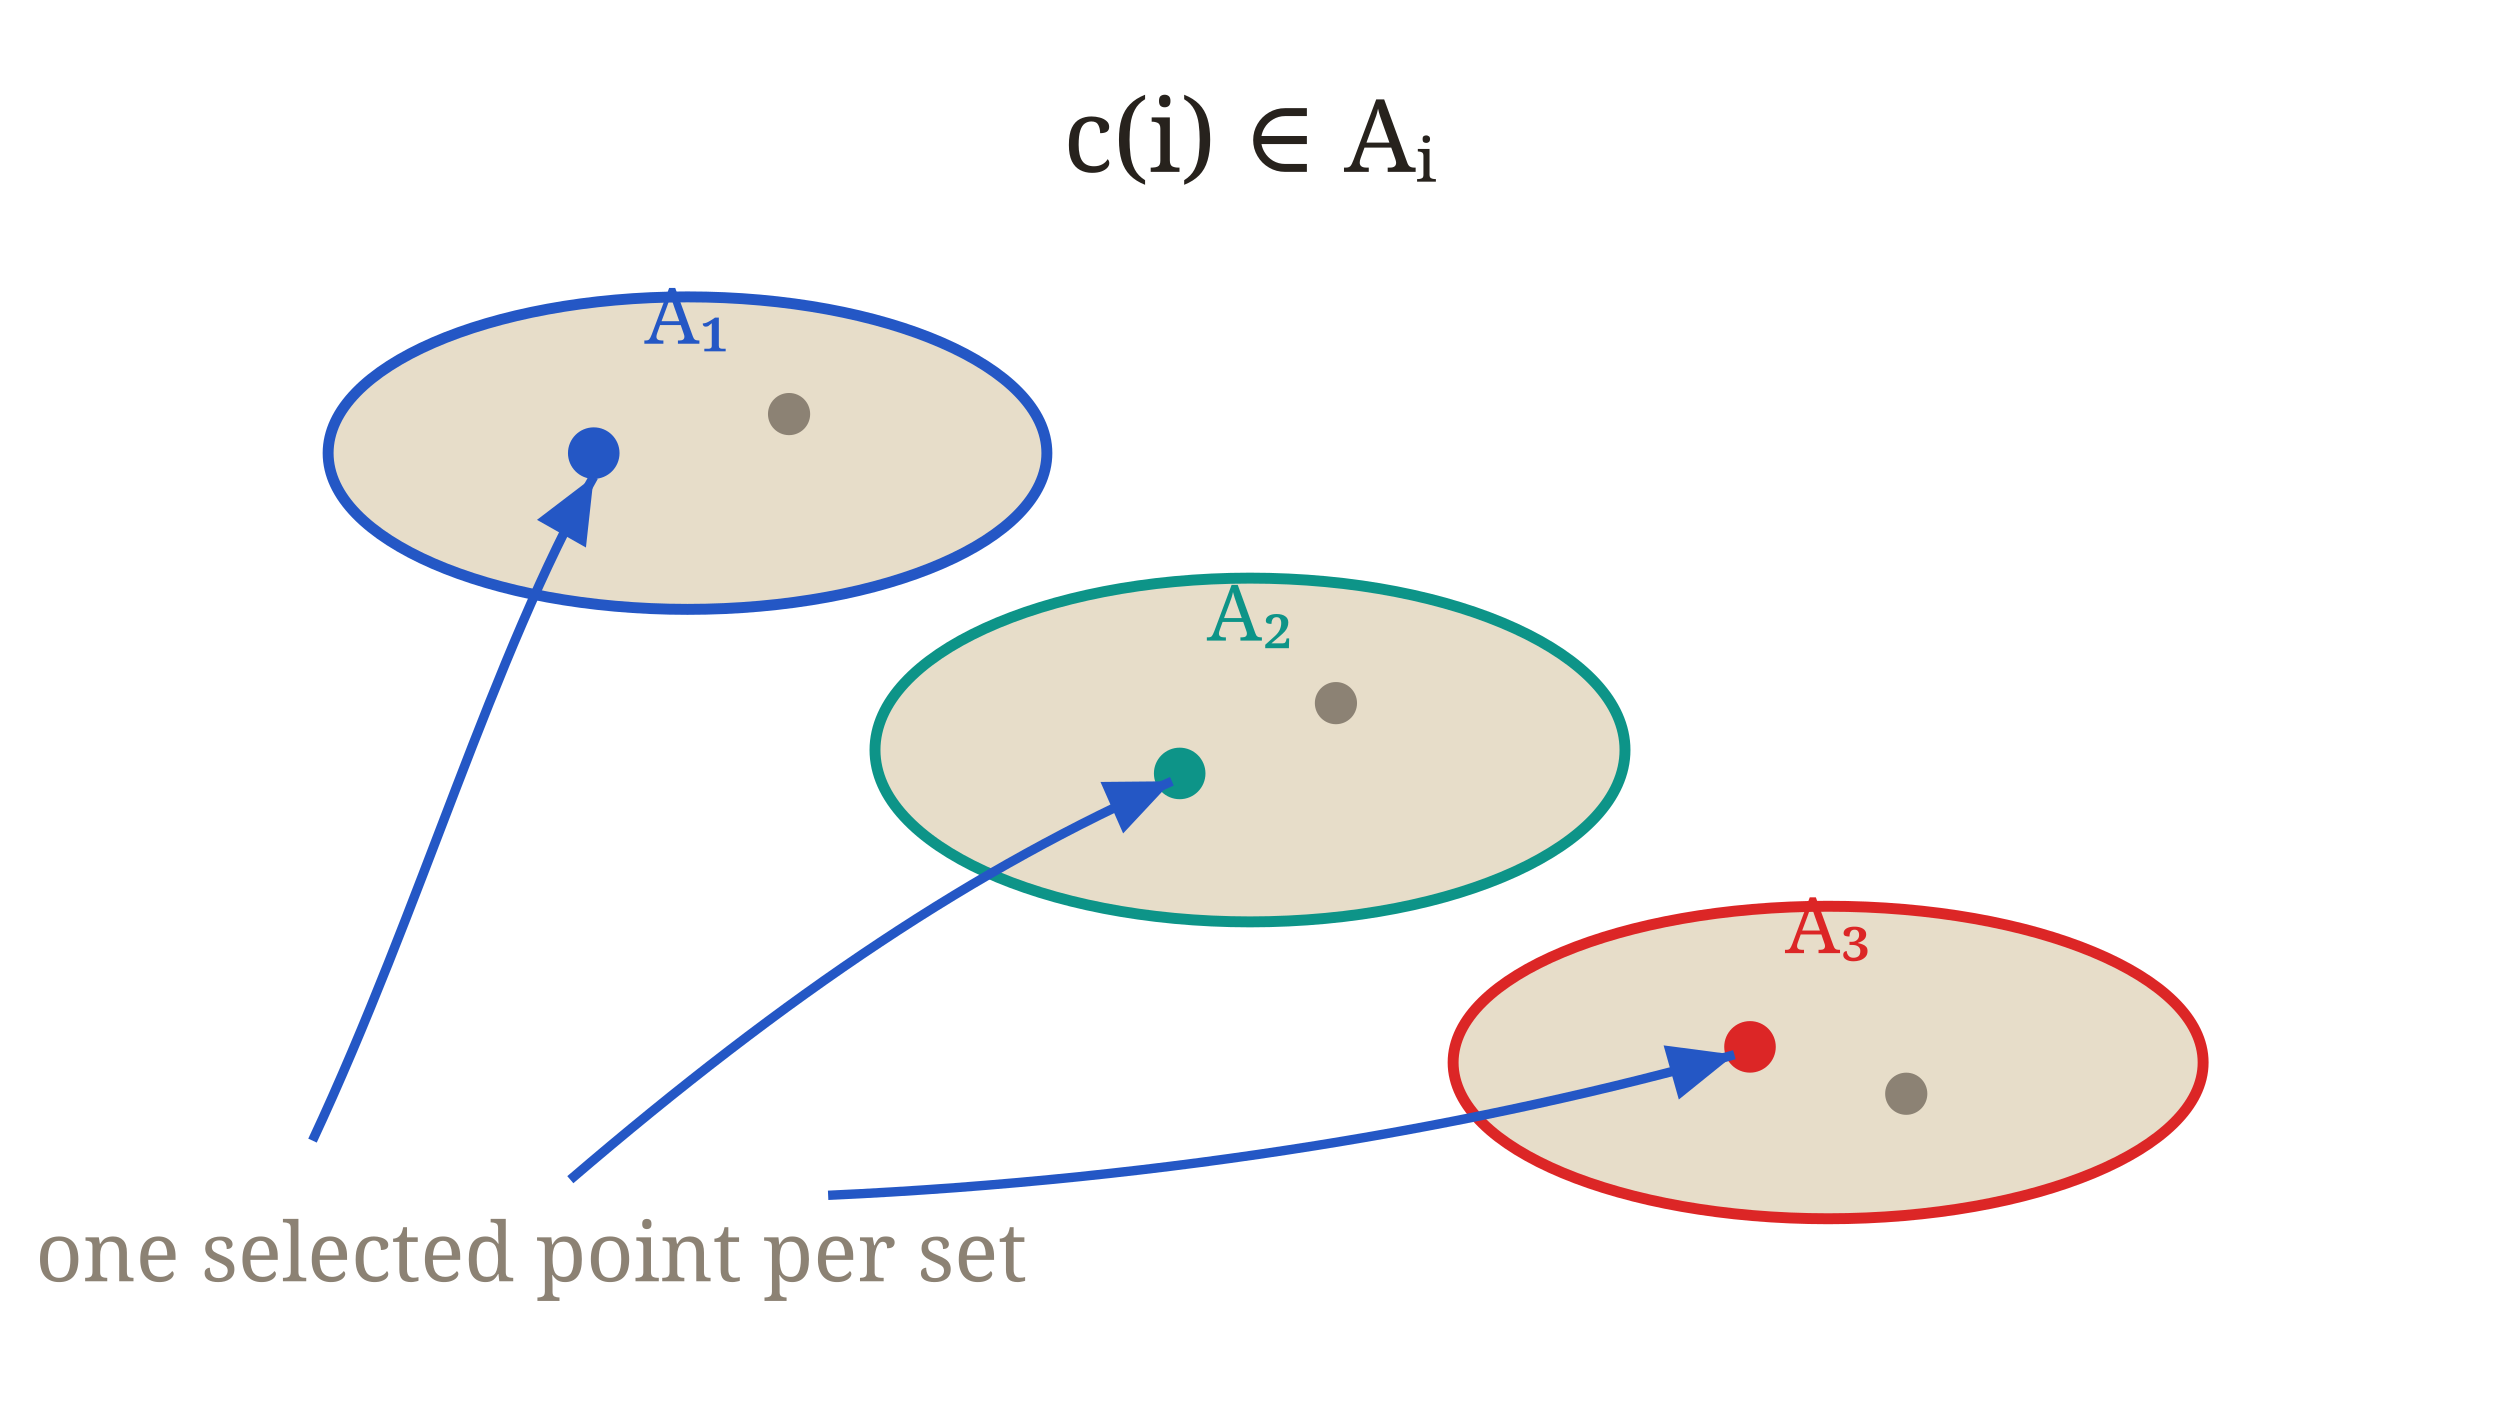
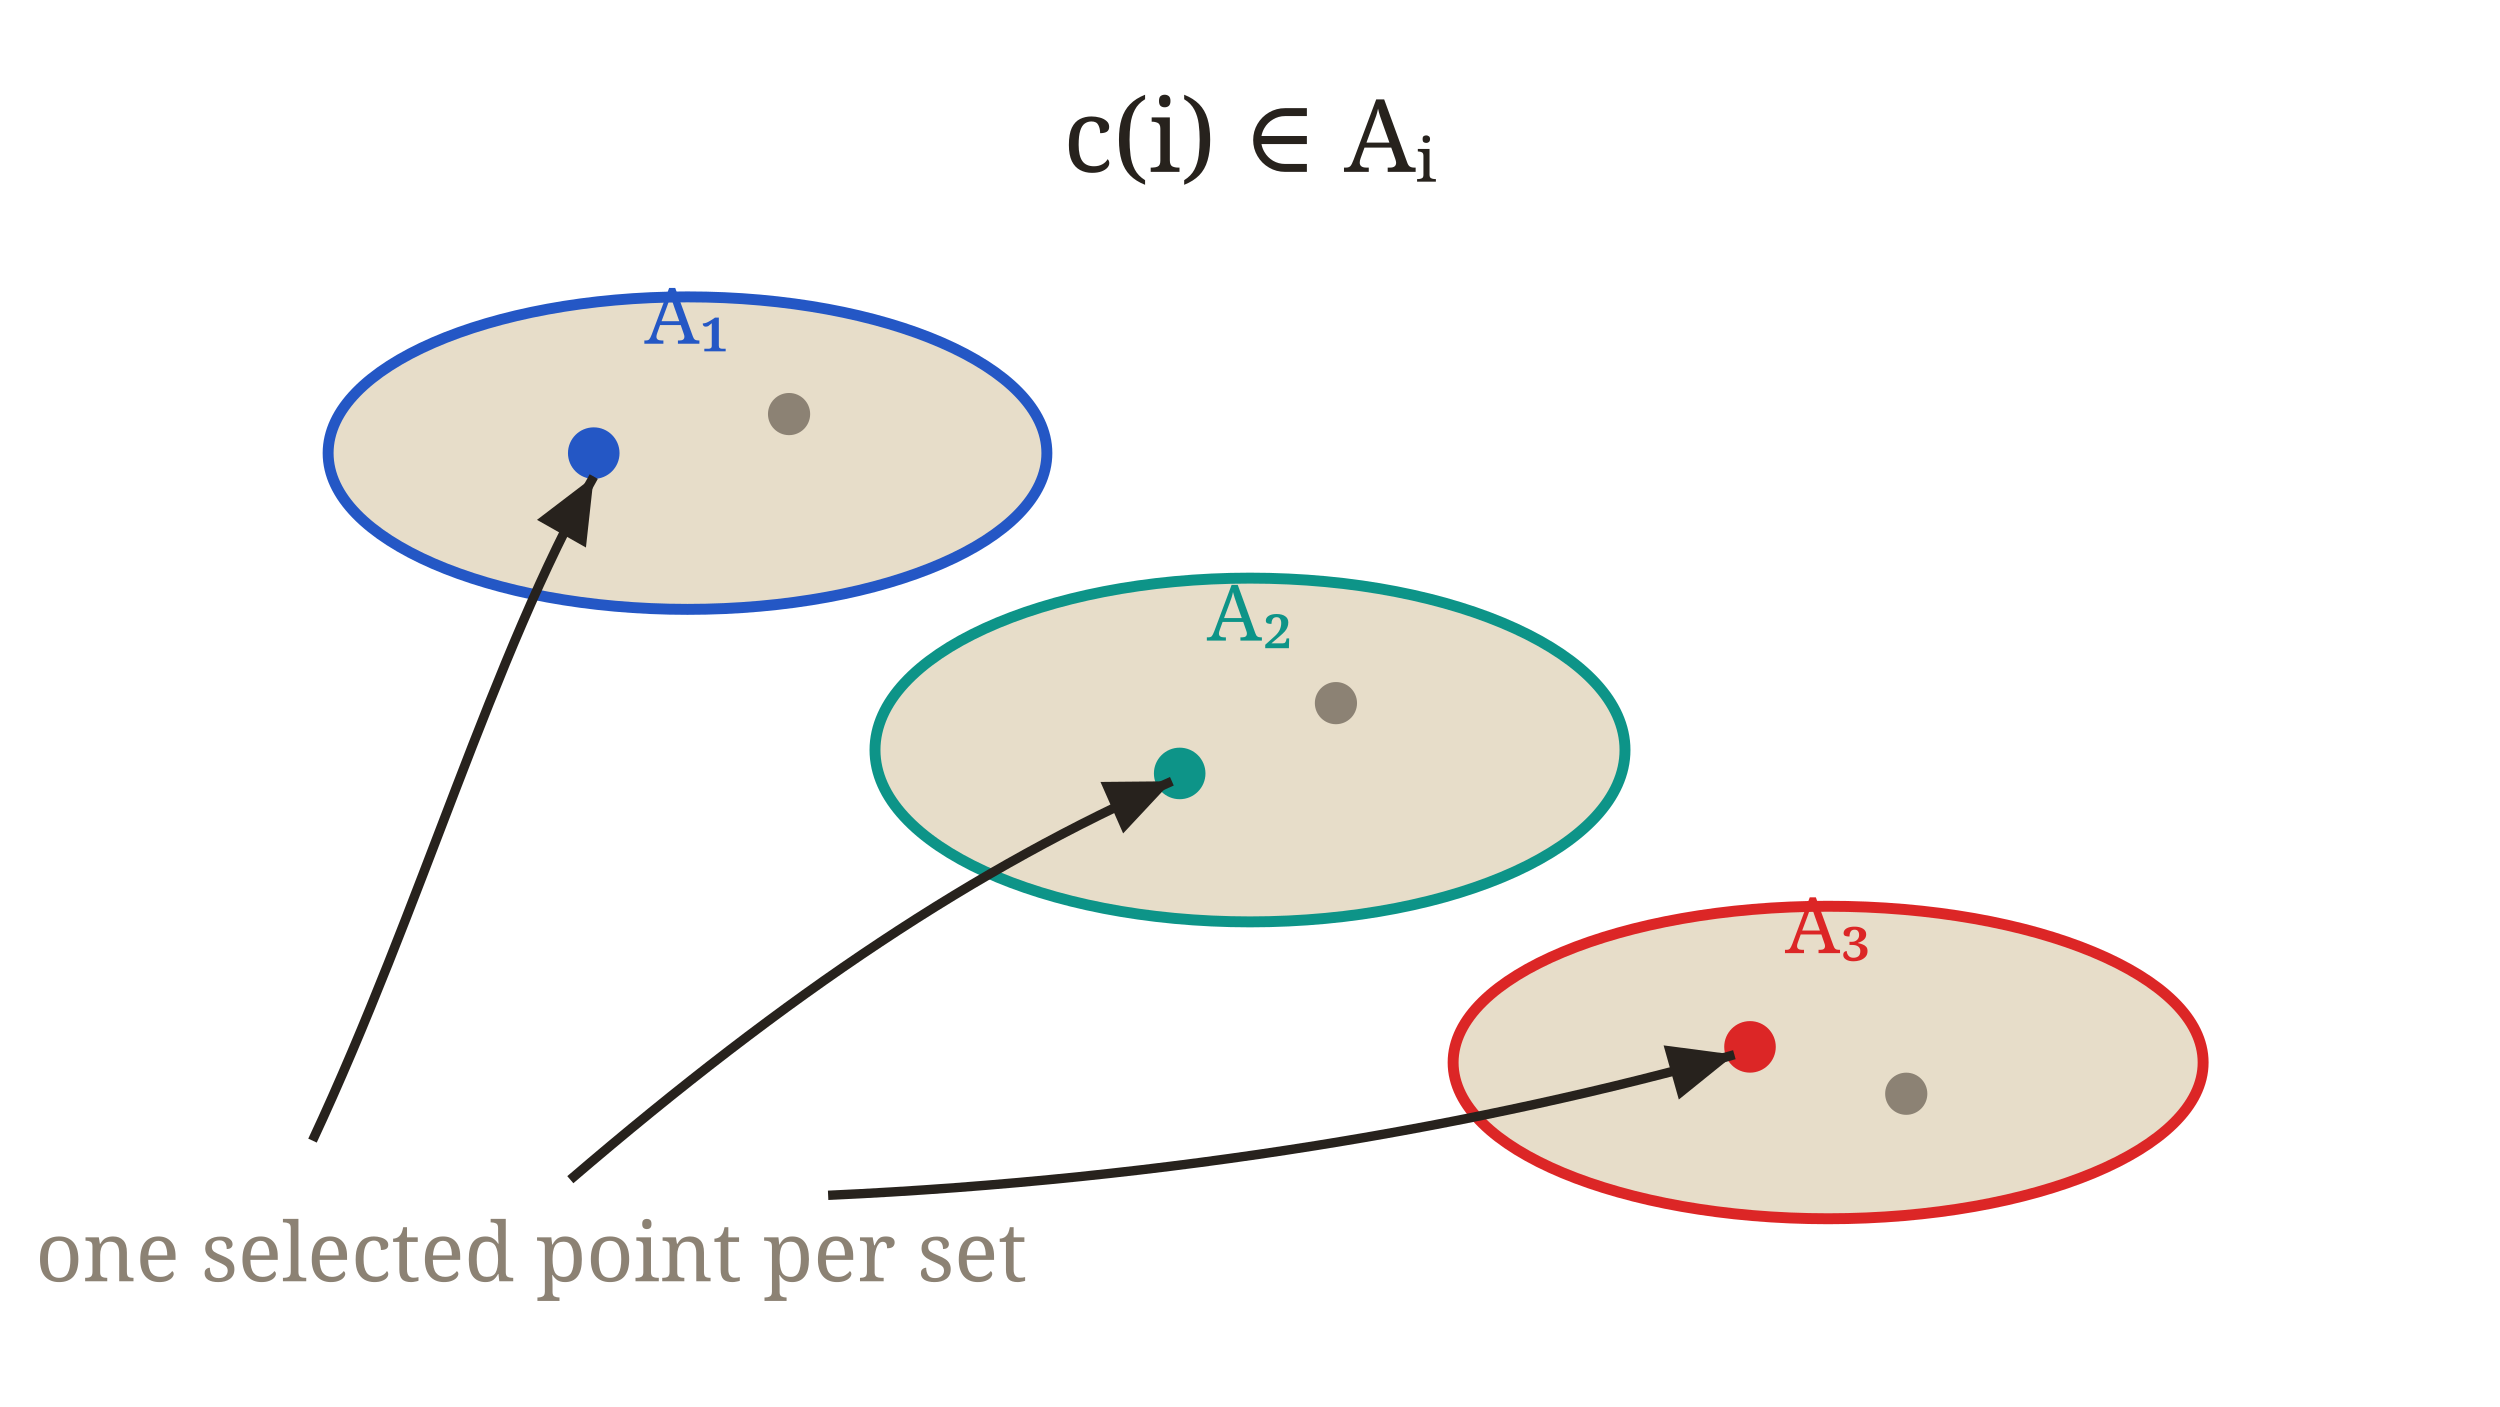
<svg xmlns="http://www.w3.org/2000/svg" viewBox="0 0 320 180" font-family="'Newsreader',Georgia,serif" role="img">
  <defs>
    <marker id="arrow" markerWidth="9" markerHeight="9" refX="7" refY="3" orient="auto">
-       <path d="M0,0 L7,3 L0,6 Z" fill="var(--dia-acc,#2457c5)" />
+       <path d="M0,0 L7,3 L0,6 Z" fill="var(--dia-ink,#27221d)" />
    </marker>
  </defs>
  <text x="160" y="22" font-size="13" text-anchor="middle" fill="var(--dia-ink,#27221d)">c(i) ∈ Aᵢ</text>
  <ellipse cx="88" cy="58" rx="46" ry="20" fill="var(--dia-fill,#e7ddc9)" stroke="var(--dia-acc,#2457c5)" stroke-width="1.4" />
  <ellipse cx="160" cy="96" rx="48" ry="22" fill="var(--dia-fill,#e7ddc9)" stroke="var(--dia-acc2,#0d9488)" stroke-width="1.4" />
  <ellipse cx="234" cy="136" rx="48" ry="20" fill="var(--dia-fill,#e7ddc9)" stroke="var(--dia-boundary,#dc2626)" stroke-width="1.4" />
  <circle cx="76" cy="58" r="3.3" fill="var(--dia-acc,#2457c5)" />
  <circle cx="101" cy="53" r="2.7" fill="var(--dia-mut,#8c8274)" />
  <circle cx="151" cy="99" r="3.3" fill="var(--dia-acc2,#0d9488)" />
  <circle cx="171" cy="90" r="2.7" fill="var(--dia-mut,#8c8274)" />
  <circle cx="224" cy="134" r="3.3" fill="var(--dia-boundary,#dc2626)" />
  <circle cx="244" cy="140" r="2.7" fill="var(--dia-mut,#8c8274)" />
  <text x="88" y="44" font-size="10" text-anchor="middle" fill="var(--dia-acc,#2457c5)">A₁</text>
  <text x="160" y="82" font-size="10" text-anchor="middle" fill="var(--dia-acc2,#0d9488)">A₂</text>
  <text x="234" y="122" font-size="10" text-anchor="middle" fill="var(--dia-boundary,#dc2626)">A₃</text>
-   <path d="M40,146 C54,116 63,84 76,61" fill="none" stroke="var(--dia-acc,#2457c5)" stroke-width="1.2" marker-end="url(#arrow)" />
-   <path d="M73,151 C101,127 125,111 150,100" fill="none" stroke="var(--dia-acc,#2457c5)" stroke-width="1.2" marker-end="url(#arrow)" />
-   <path d="M106,153 C150,151 190,144 222,135" fill="none" stroke="var(--dia-acc,#2457c5)" stroke-width="1.2" marker-end="url(#arrow)" />
+   <path d="M40,146 C54,116 63,84 76,61" fill="none" stroke="var(--dia-ink,#27221d)" stroke-width="1.2" marker-end="url(#arrow)" />
+   <path d="M73,151 C101,127 125,111 150,100" fill="none" stroke="var(--dia-ink,#27221d)" stroke-width="1.2" marker-end="url(#arrow)" />
+   <path d="M106,153 C150,151 190,144 222,135" fill="none" stroke="var(--dia-ink,#27221d)" stroke-width="1.2" marker-end="url(#arrow)" />
  <text x="68" y="164" font-size="10.5" text-anchor="middle" fill="var(--dia-mut,#8c8274)">one selected point per set</text>
</svg>
